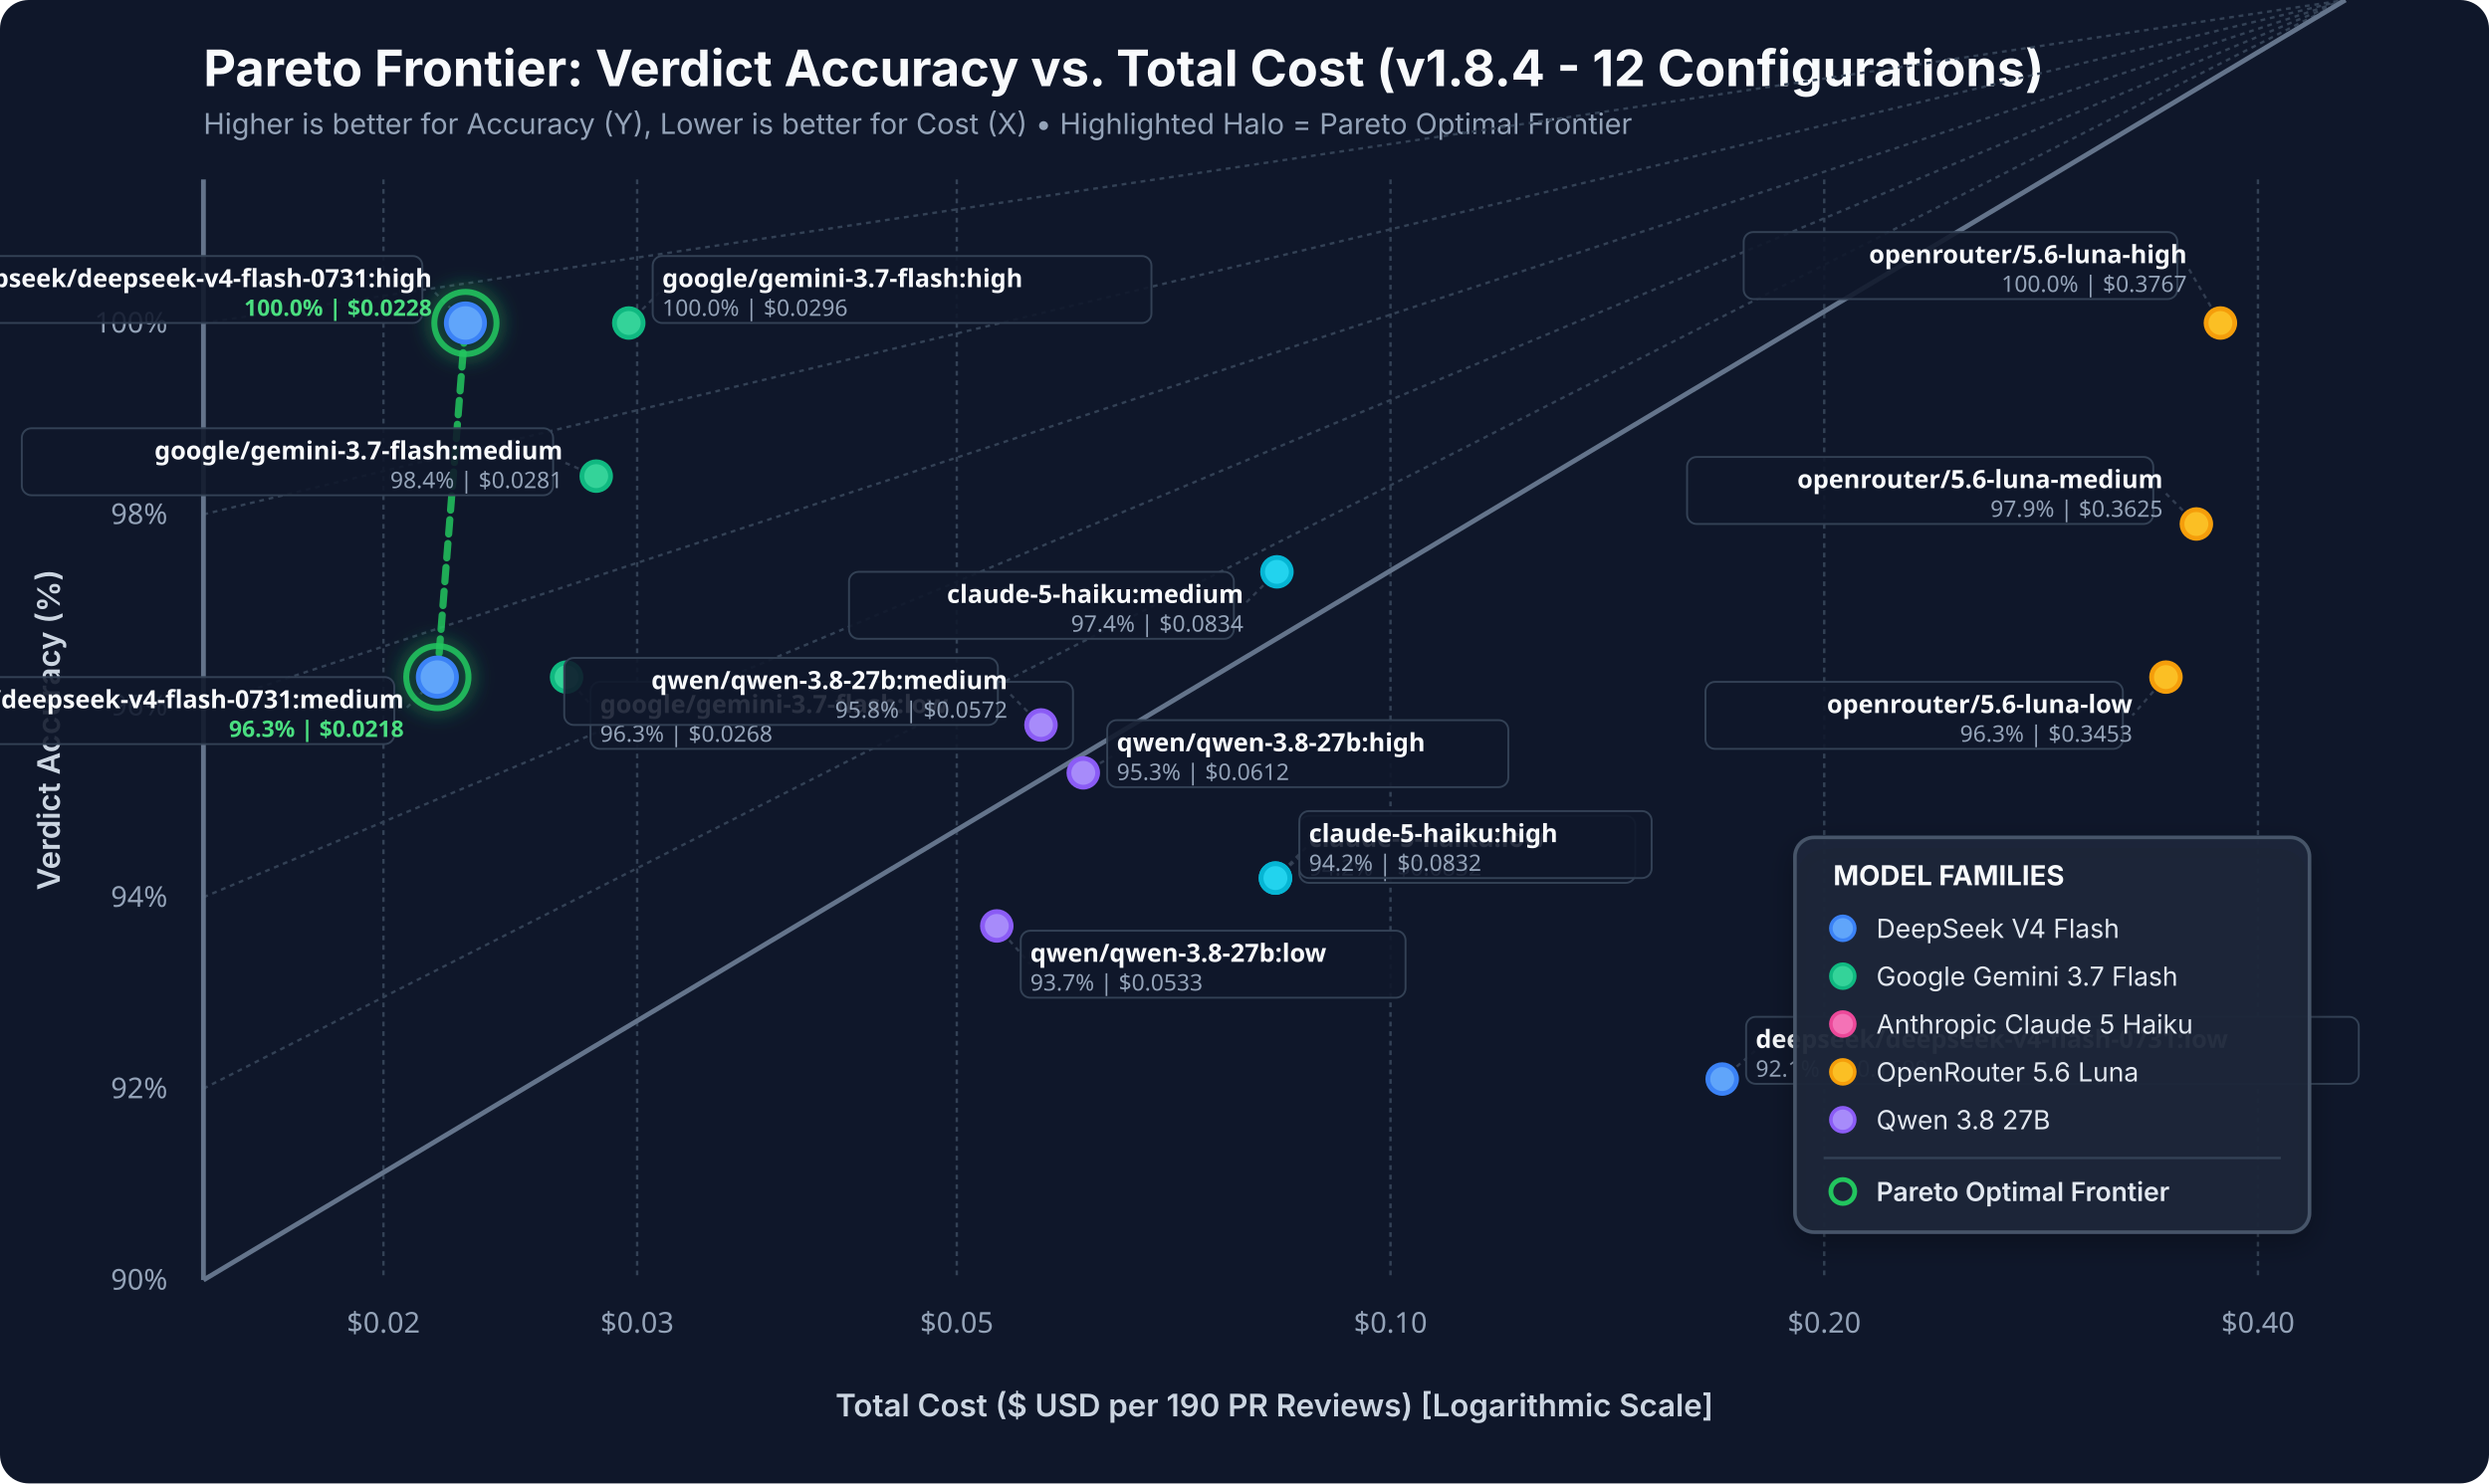
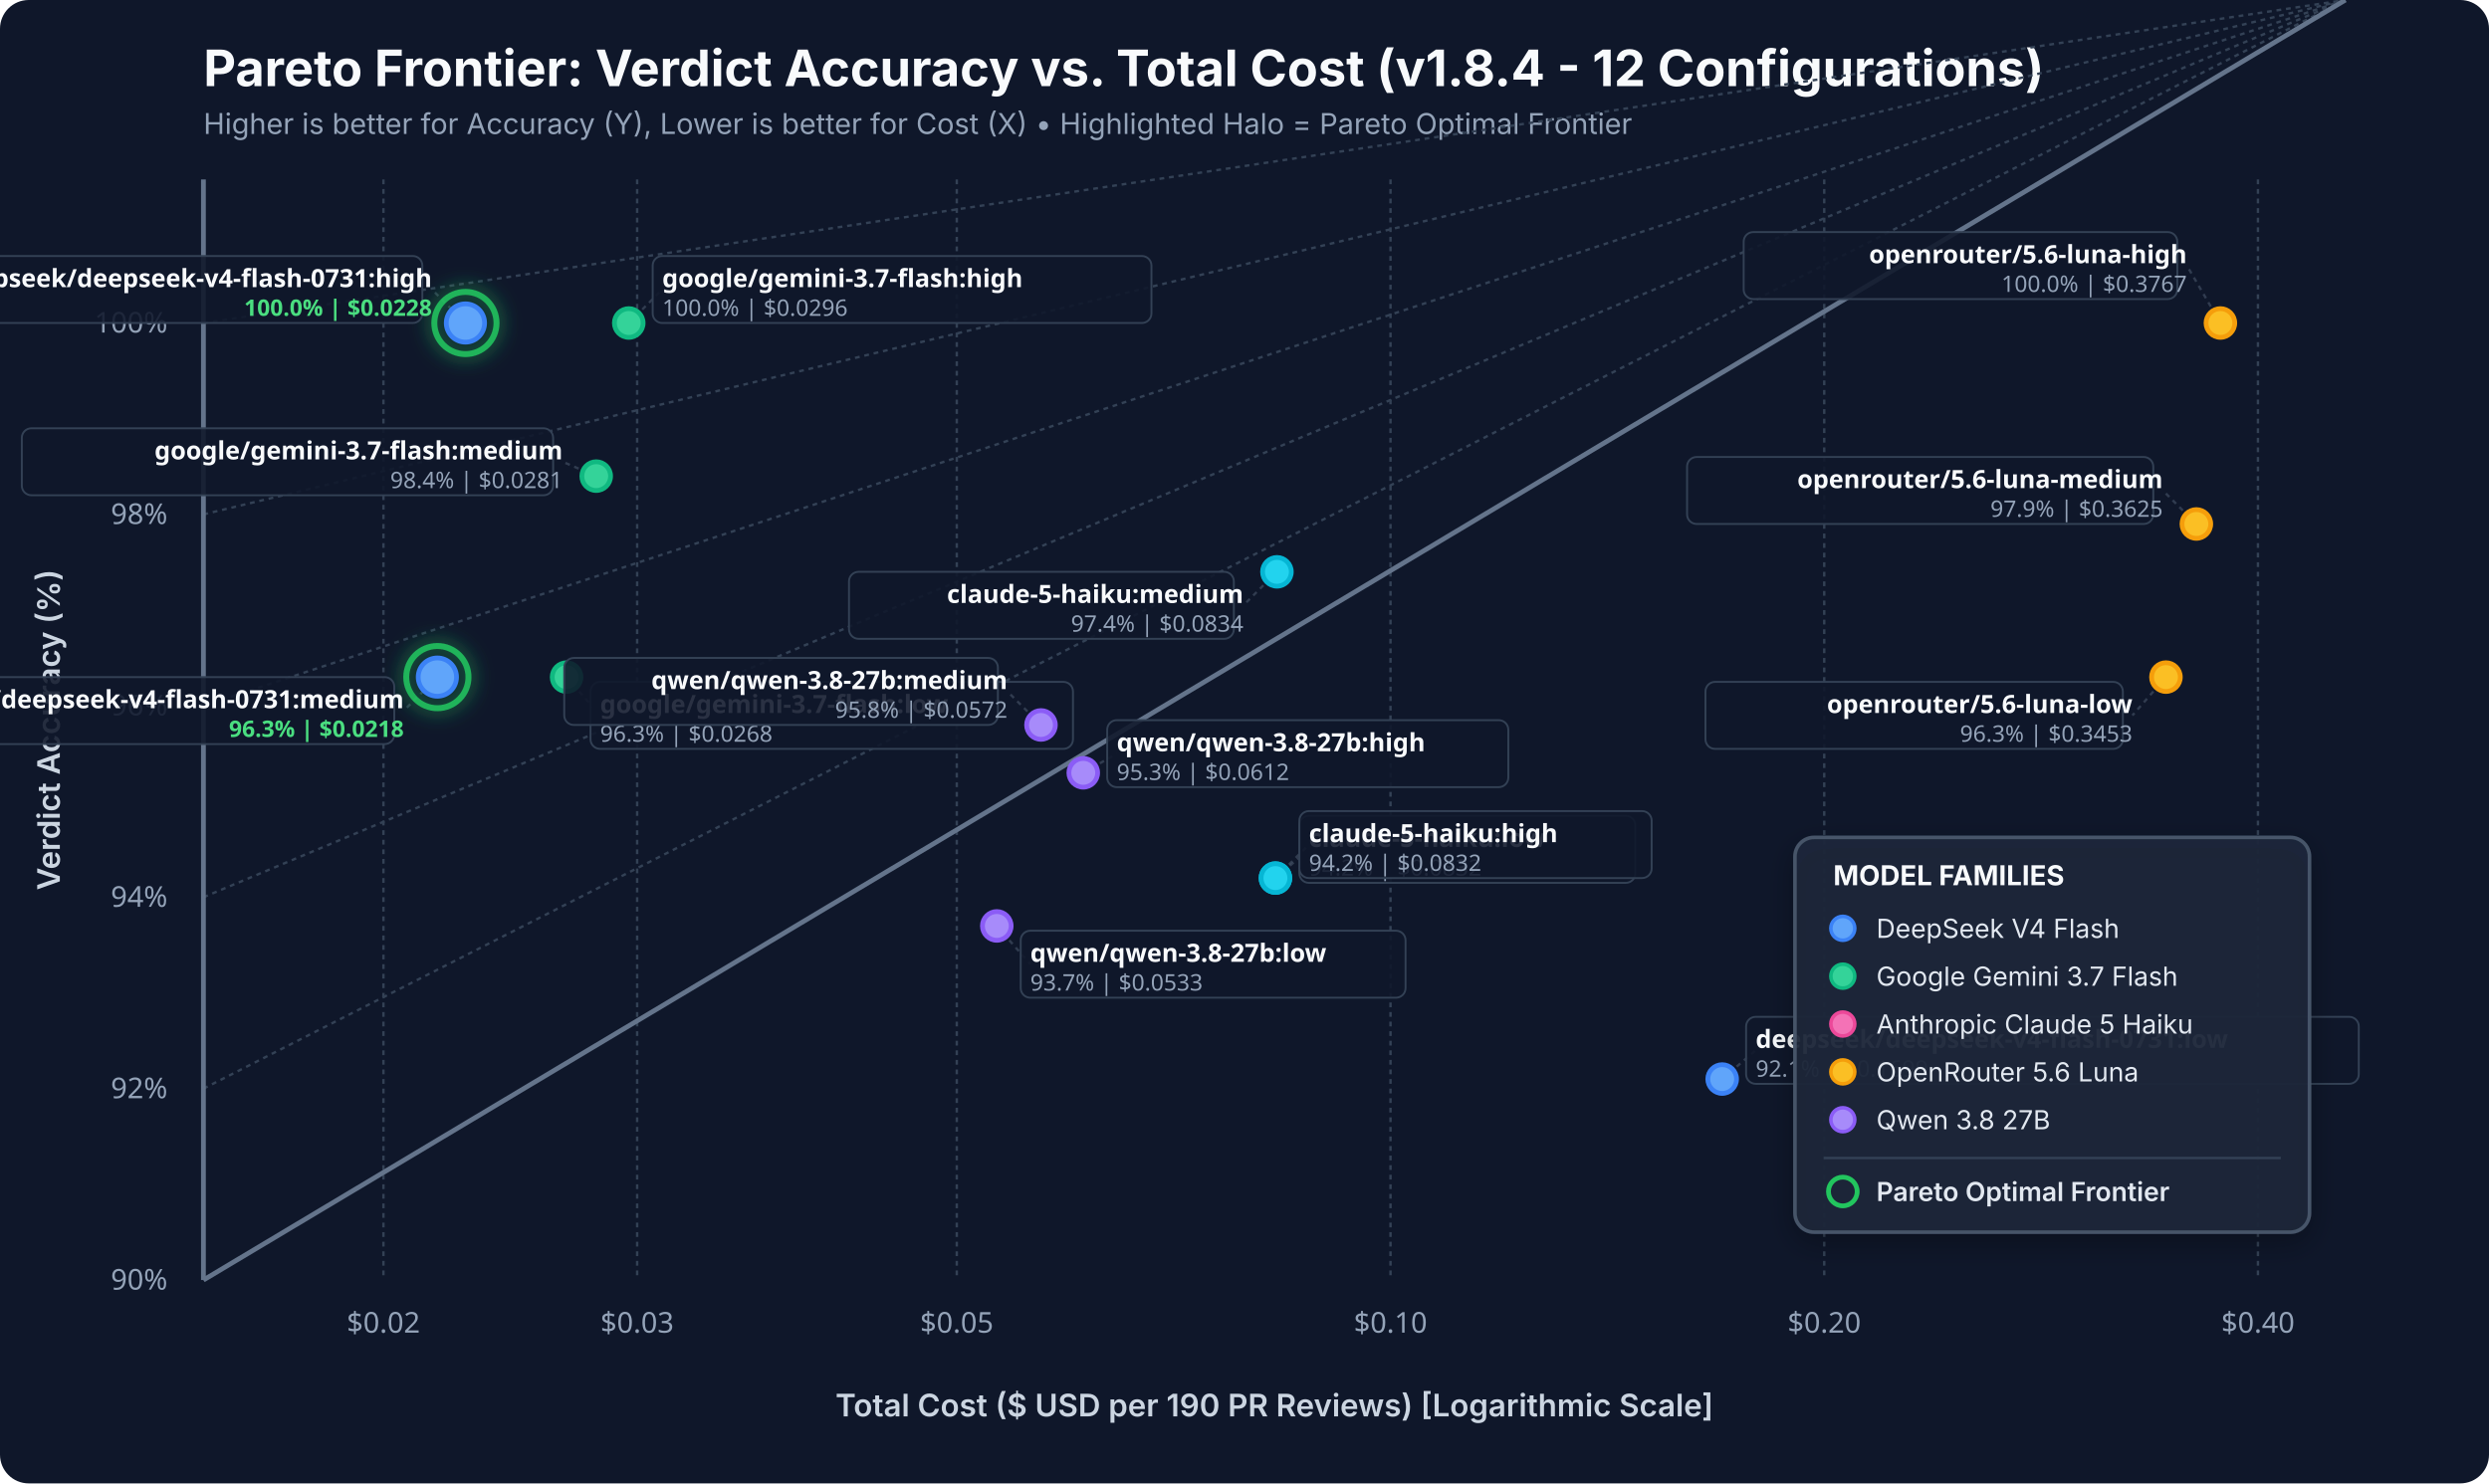
<svg xmlns="http://www.w3.org/2000/svg" viewBox="0 0 1040 620" width="1040" height="620">
  <style>
    .bg { fill: #0f172a; }
    .title { fill: #f8fafc; font-family: system-ui, -apple-system, sans-serif; font-size: 21px; font-weight: 700; }
    .subtitle { fill: #94a3b8; font-family: system-ui, -apple-system, sans-serif; font-size: 12px; }
    .axis-label { fill: #cbd5e1; font-family: system-ui, -apple-system, sans-serif; font-size: 13px; font-weight: 600; }
    .legend-title { fill: #f8fafc; font-family: system-ui, -apple-system, sans-serif; font-size: 11.5px; font-weight: 700; }
    .legend-text { fill: #e2e8f0; font-family: system-ui, -apple-system, sans-serif; font-size: 11px; }
  </style>
  <rect width="1040" height="620" rx="12" class="bg" />
  <text x="85" y="36" class="title">Pareto Frontier: Verdict Accuracy vs. Total Cost (v1.8.4 - 12 Configurations)</text>
  <text x="85" y="56" class="subtitle">Higher is better for Accuracy (Y), Lower is better for Cost (X) • Highlighted Halo = Pareto Optimal Frontier</text>
  <line x1="160.215" y1="75" x2="160.215" y2="535" stroke="#334155" stroke-dasharray="2,2" stroke-width="1" />
  <text x="160.215" y="557" fill="#94a3b8" font-size="12" font-family="system-ui, sans-serif" text-anchor="middle">$0.02</text>
  <line x1="266.225" y1="75" x2="266.225" y2="535" stroke="#334155" stroke-dasharray="2,2" stroke-width="1" />
  <text x="266.225" y="557" fill="#94a3b8" font-size="12" font-family="system-ui, sans-serif" text-anchor="middle">$0.03</text>
  <line x1="399.782" y1="75" x2="399.782" y2="535" stroke="#334155" stroke-dasharray="2,2" stroke-width="1" />
  <text x="399.782" y="557" fill="#94a3b8" font-size="12" font-family="system-ui, sans-serif" text-anchor="middle">$0.05</text>
  <line x1="581.008" y1="75" x2="581.008" y2="535" stroke="#334155" stroke-dasharray="2,2" stroke-width="1" />
  <text x="581.008" y="557" fill="#94a3b8" font-size="12" font-family="system-ui, sans-serif" text-anchor="middle">$0.10</text>
  <line x1="762.233" y1="75" x2="762.233" y2="535" stroke="#334155" stroke-dasharray="2,2" stroke-width="1" />
  <text x="762.233" y="557" fill="#94a3b8" font-size="12" font-family="system-ui, sans-serif" text-anchor="middle">$0.20</text>
  <line x1="943.459" y1="75" x2="943.459" y2="535" stroke="#334155" stroke-dasharray="2,2" stroke-width="1" />
  <text x="943.459" y="557" fill="#94a3b8" font-size="12" font-family="system-ui, sans-serif" text-anchor="middle">$0.40</text>
  <line x1="85" y1="535" x2="980" stroke="#334155" stroke-dasharray="2,2" stroke-width="1" />
  <text x="70" y="539" fill="#94a3b8" font-size="12" font-family="system-ui, sans-serif" text-anchor="end">90%</text>
  <line x1="85" y1="455" x2="980" stroke="#334155" stroke-dasharray="2,2" stroke-width="1" />
  <text x="70" y="459" fill="#94a3b8" font-size="12" font-family="system-ui, sans-serif" text-anchor="end">92%</text>
  <line x1="85" y1="375" x2="980" stroke="#334155" stroke-dasharray="2,2" stroke-width="1" />
  <text x="70" y="379" fill="#94a3b8" font-size="12" font-family="system-ui, sans-serif" text-anchor="end">94%</text>
  <line x1="85" y1="295" x2="980" stroke="#334155" stroke-dasharray="2,2" stroke-width="1" />
  <text x="70" y="299" fill="#94a3b8" font-size="12" font-family="system-ui, sans-serif" text-anchor="end">96%</text>
  <line x1="85" y1="215" x2="980" stroke="#334155" stroke-dasharray="2,2" stroke-width="1" />
  <text x="70" y="219" fill="#94a3b8" font-size="12" font-family="system-ui, sans-serif" text-anchor="end">98%</text>
  <line x1="85" y1="135" x2="980" stroke="#334155" stroke-dasharray="2,2" stroke-width="1" />
  <text x="70" y="139" fill="#94a3b8" font-size="12" font-family="system-ui, sans-serif" text-anchor="end">100%</text>
  <line x1="85" y1="535" x2="980" stroke="#64748b" stroke-width="2" />
  <line x1="85" y1="75" x2="85" y2="535" stroke="#64748b" stroke-width="2" />
  <text x="532.5" y="592" text-anchor="middle" class="axis-label">Total Cost ($ USD per 190 PR Reviews) [Logarithmic Scale]</text>
  <text x="25" y="305" text-anchor="middle" transform="rotate(-90 25 305)" class="axis-label">Verdict Accuracy (%)</text>
-   <path d="M 182.7 283.0 L 194.5 135.0" fill="none" stroke="#22c55e" stroke-width="3" stroke-dasharray="6,4" opacity="0.85" stroke-linecap="round" />
  <g class="model-point" data-model="deepseek/deepseek-v4-flash-0731:low">
    <line x1="719.588" y1="451" x2="733.588" y2="439" stroke="#475569" stroke-width="1" stroke-dasharray="2,2" opacity="0.6" />
    <circle cx="719.588" cy="451" r="6" fill="#60a5fa" stroke="#3b82f6" stroke-width="2" />
    <g transform="translate(0, 0)">
      <rect x="729.588" y="425" width="256" height="28" rx="4" fill="#0f172a" fill-opacity="0.88" stroke="#334155" stroke-width="0.8" />
      <text x="733.588" y="438" fill="#f8fafc" font-size="10.5" font-weight="600" font-family="system-ui, sans-serif" text-anchor="start">
            deepseek/deepseek-v4-flash-0731:low
          </text>
      <text x="733.588" y="450" fill="#94a3b8" font-size="9.5" font-weight="400" font-family="system-ui, sans-serif" text-anchor="start">
            92.1% | $0.1699
          </text>
    </g>
  </g>
  <g class="model-point" data-model="deepseek/deepseek-v4-flash-0731:medium">
    <line x1="182.747" y1="283" x2="168.747" y2="297" stroke="#475569" stroke-width="1" stroke-dasharray="2,2" opacity="0.6" />
    <circle cx="182.747" cy="283" r="13" fill="none" stroke="#22c55e" stroke-width="2.5" opacity="0.9" filter="drop-shadow(0 0 4px #22c55e)" />
    <circle cx="182.747" cy="283" r="8" fill="#60a5fa" stroke="#3b82f6" stroke-width="2" />
    <g transform="translate(0, 0)">
      <rect x="-111.653" y="283" width="276.4" height="28" rx="4" fill="#0f172a" fill-opacity="0.88" stroke="#334155" stroke-width="0.8" />
      <text x="168.747" y="296" fill="#f8fafc" font-size="10.5" font-weight="600" font-family="system-ui, sans-serif" text-anchor="end">
            deepseek/deepseek-v4-flash-0731:medium
          </text>
      <text x="168.747" y="308" fill="#4ade80" font-size="9.5" font-weight="600" font-family="system-ui, sans-serif" text-anchor="end">
            96.3% | $0.0218
          </text>
    </g>
  </g>
  <g class="model-point" data-model="deepseek/deepseek-v4-flash-0731:high">
    <line x1="194.473" y1="135" x2="180.473" y2="121" stroke="#475569" stroke-width="1" stroke-dasharray="2,2" opacity="0.6" />
    <circle cx="194.473" cy="135" r="13" fill="none" stroke="#22c55e" stroke-width="2.5" opacity="0.9" filter="drop-shadow(0 0 4px #22c55e)" />
    <circle cx="194.473" cy="135" r="8" fill="#60a5fa" stroke="#3b82f6" stroke-width="2" />
    <g transform="translate(0, 0)">
      <rect x="-86.327" y="107" width="262.8" height="28" rx="4" fill="#0f172a" fill-opacity="0.88" stroke="#334155" stroke-width="0.8" />
      <text x="180.473" y="120" fill="#f8fafc" font-size="10.5" font-weight="600" font-family="system-ui, sans-serif" text-anchor="end">
            deepseek/deepseek-v4-flash-0731:high
          </text>
      <text x="180.473" y="132" fill="#4ade80" font-size="9.5" font-weight="600" font-family="system-ui, sans-serif" text-anchor="end">
            100.0% | $0.0228
          </text>
    </g>
  </g>
  <g class="model-point" data-model="google/gemini-3.7-flash:low">
    <line x1="236.735" y1="283" x2="250.735" y2="299" stroke="#475569" stroke-width="1" stroke-dasharray="2,2" opacity="0.6" />
    <circle cx="236.735" cy="283" r="6" fill="#34d399" stroke="#10b981" stroke-width="2" />
    <g transform="translate(0, 0)">
      <rect x="246.735" y="285" width="201.6" height="28" rx="4" fill="#0f172a" fill-opacity="0.88" stroke="#334155" stroke-width="0.8" />
      <text x="250.735" y="298" fill="#f8fafc" font-size="10.5" font-weight="600" font-family="system-ui, sans-serif" text-anchor="start">
            google/gemini-3.7-flash:low
          </text>
      <text x="250.735" y="310" fill="#94a3b8" font-size="9.5" font-weight="400" font-family="system-ui, sans-serif" text-anchor="start">
            96.3% | $0.0268
          </text>
    </g>
  </g>
  <g class="model-point" data-model="google/gemini-3.7-flash:medium">
    <line x1="249.119" y1="199" x2="235.119" y2="193" stroke="#475569" stroke-width="1" stroke-dasharray="2,2" opacity="0.6" />
    <circle cx="249.119" cy="199" r="6" fill="#34d399" stroke="#10b981" stroke-width="2" />
    <g transform="translate(0, 0)">
      <rect x="9.119" y="179" width="222" height="28" rx="4" fill="#0f172a" fill-opacity="0.88" stroke="#334155" stroke-width="0.8" />
      <text x="235.119" y="192" fill="#f8fafc" font-size="10.5" font-weight="600" font-family="system-ui, sans-serif" text-anchor="end">
            google/gemini-3.7-flash:medium
          </text>
      <text x="235.119" y="204" fill="#94a3b8" font-size="9.5" font-weight="400" font-family="system-ui, sans-serif" text-anchor="end">
            98.4% | $0.0281
          </text>
    </g>
  </g>
  <g class="model-point" data-model="google/gemini-3.7-flash:high">
    <line x1="262.716" y1="135" x2="276.716" y2="121" stroke="#475569" stroke-width="1" stroke-dasharray="2,2" opacity="0.6" />
    <circle cx="262.716" cy="135" r="6" fill="#34d399" stroke="#10b981" stroke-width="2" />
    <g transform="translate(0, 0)">
      <rect x="272.716" y="107" width="208.4" height="28" rx="4" fill="#0f172a" fill-opacity="0.88" stroke="#334155" stroke-width="0.8" />
      <text x="276.716" y="120" fill="#f8fafc" font-size="10.5" font-weight="600" font-family="system-ui, sans-serif" text-anchor="start">
            google/gemini-3.7-flash:high
          </text>
      <text x="276.716" y="132" fill="#94a3b8" font-size="9.5" font-weight="400" font-family="system-ui, sans-serif" text-anchor="start">
            100.0% | $0.0296
          </text>
    </g>
  </g>
  <g class="model-point" data-model="claude-5-haiku:low">
    <line x1="532.921" y1="367" x2="546.921" y2="355" stroke="#475569" stroke-width="1" stroke-dasharray="2,2" opacity="0.6" />
    <circle cx="532.921" cy="367" r="6" fill="#22d3ee" stroke="#06b6d4" stroke-width="2" />
    <g transform="translate(0, 0)">
      <rect x="542.921" y="341" width="140.4" height="28" rx="4" fill="#0f172a" fill-opacity="0.88" stroke="#334155" stroke-width="0.8" />
      <text x="546.921" y="354" fill="#f8fafc" font-size="10.5" font-weight="600" font-family="system-ui, sans-serif" text-anchor="start">
            claude-5-haiku:low
          </text>
      <text x="546.921" y="366" fill="#94a3b8" font-size="9.5" font-weight="400" font-family="system-ui, sans-serif" text-anchor="start">
            94.2% | $0.0832
          </text>
    </g>
  </g>
  <g class="model-point" data-model="claude-5-haiku:medium">
    <line x1="533.548" y1="239" x2="519.548" y2="253" stroke="#475569" stroke-width="1" stroke-dasharray="2,2" opacity="0.6" />
    <circle cx="533.548" cy="239" r="6" fill="#22d3ee" stroke="#06b6d4" stroke-width="2" />
    <g transform="translate(0, 0)">
      <rect x="354.748" y="239" width="160.8" height="28" rx="4" fill="#0f172a" fill-opacity="0.88" stroke="#334155" stroke-width="0.8" />
      <text x="519.548" y="252" fill="#f8fafc" font-size="10.5" font-weight="600" font-family="system-ui, sans-serif" text-anchor="end">
            claude-5-haiku:medium
          </text>
      <text x="519.548" y="264" fill="#94a3b8" font-size="9.5" font-weight="400" font-family="system-ui, sans-serif" text-anchor="end">
            97.4% | $0.0834
          </text>
    </g>
  </g>
  <g class="model-point" data-model="claude-5-haiku:high">
    <line x1="532.921" y1="367" x2="546.921" y2="353" stroke="#475569" stroke-width="1" stroke-dasharray="2,2" opacity="0.6" />
    <circle cx="532.921" cy="367" r="6" fill="#22d3ee" stroke="#06b6d4" stroke-width="2" />
    <g transform="translate(0, 0)">
      <rect x="542.921" y="339" width="147.2" height="28" rx="4" fill="#0f172a" fill-opacity="0.88" stroke="#334155" stroke-width="0.8" />
      <text x="546.921" y="352" fill="#f8fafc" font-size="10.5" font-weight="600" font-family="system-ui, sans-serif" text-anchor="start">
            claude-5-haiku:high
          </text>
      <text x="546.921" y="364" fill="#94a3b8" font-size="9.5" font-weight="400" font-family="system-ui, sans-serif" text-anchor="start">
            94.2% | $0.0832
          </text>
    </g>
  </g>
  <g class="model-point" data-model="openrouter/5.6-luna-low">
    <line x1="905.012" y1="283" x2="891.012" y2="299" stroke="#475569" stroke-width="1" stroke-dasharray="2,2" opacity="0.6" />
    <circle cx="905.012" cy="283" r="6" fill="#fbbf24" stroke="#f59e0b" stroke-width="2" />
    <g transform="translate(0, 0)">
      <rect x="712.612" y="285" width="174.4" height="28" rx="4" fill="#0f172a" fill-opacity="0.88" stroke="#334155" stroke-width="0.8" />
      <text x="891.012" y="298" fill="#f8fafc" font-size="10.5" font-weight="600" font-family="system-ui, sans-serif" text-anchor="end">
            openrouter/5.6-luna-low
          </text>
      <text x="891.012" y="310" fill="#94a3b8" font-size="9.5" font-weight="400" font-family="system-ui, sans-serif" text-anchor="end">
            96.3% | $0.3453
          </text>
    </g>
  </g>
  <g class="model-point" data-model="openrouter/5.6-luna-medium">
    <line x1="917.721" y1="219" x2="903.721" y2="205" stroke="#475569" stroke-width="1" stroke-dasharray="2,2" opacity="0.6" />
    <circle cx="917.721" cy="219" r="6" fill="#fbbf24" stroke="#f59e0b" stroke-width="2" />
    <g transform="translate(0, 0)">
      <rect x="704.921" y="191" width="194.8" height="28" rx="4" fill="#0f172a" fill-opacity="0.88" stroke="#334155" stroke-width="0.8" />
      <text x="903.721" y="204" fill="#f8fafc" font-size="10.5" font-weight="600" font-family="system-ui, sans-serif" text-anchor="end">
            openrouter/5.6-luna-medium
          </text>
      <text x="903.721" y="216" fill="#94a3b8" font-size="9.5" font-weight="400" font-family="system-ui, sans-serif" text-anchor="end">
            97.9% | $0.3625
          </text>
    </g>
  </g>
  <g class="model-point" data-model="openrouter/5.6-luna-high">
    <line x1="927.768" y1="135" x2="913.768" y2="111" stroke="#475569" stroke-width="1" stroke-dasharray="2,2" opacity="0.6" />
    <circle cx="927.768" cy="135" r="6" fill="#fbbf24" stroke="#f59e0b" stroke-width="2" />
    <g transform="translate(0, 0)">
      <rect x="728.568" y="97" width="181.2" height="28" rx="4" fill="#0f172a" fill-opacity="0.88" stroke="#334155" stroke-width="0.8" />
      <text x="913.768" y="110" fill="#f8fafc" font-size="10.5" font-weight="600" font-family="system-ui, sans-serif" text-anchor="end">
            openrouter/5.6-luna-high
          </text>
      <text x="913.768" y="122" fill="#94a3b8" font-size="9.5" font-weight="400" font-family="system-ui, sans-serif" text-anchor="end">
            100.0% | $0.3767
          </text>
    </g>
  </g>
  <g class="model-point" data-model="qwen/qwen-3.8-27b:low">
    <line x1="416.493" y1="387" x2="430.493" y2="403" stroke="#475569" stroke-width="1" stroke-dasharray="2,2" opacity="0.6" />
    <circle cx="416.493" cy="387" r="6" fill="#a78bfa" stroke="#8b5cf6" stroke-width="2" />
    <g transform="translate(0, 0)">
      <rect x="426.493" y="389" width="160.8" height="28" rx="4" fill="#0f172a" fill-opacity="0.88" stroke="#334155" stroke-width="0.8" />
      <text x="430.493" y="402" fill="#f8fafc" font-size="10.5" font-weight="600" font-family="system-ui, sans-serif" text-anchor="start">
            qwen/qwen-3.8-27b:low
          </text>
      <text x="430.493" y="414" fill="#94a3b8" font-size="9.5" font-weight="400" font-family="system-ui, sans-serif" text-anchor="start">
            93.7% | $0.0533
          </text>
    </g>
  </g>
  <g class="model-point" data-model="qwen/qwen-3.8-27b:medium">
    <line x1="434.956" y1="303" x2="420.956" y2="289" stroke="#475569" stroke-width="1" stroke-dasharray="2,2" opacity="0.6" />
    <circle cx="434.956" cy="303" r="6" fill="#a78bfa" stroke="#8b5cf6" stroke-width="2" />
    <g transform="translate(0, 0)">
      <rect x="235.756" y="275" width="181.2" height="28" rx="4" fill="#0f172a" fill-opacity="0.88" stroke="#334155" stroke-width="0.8" />
      <text x="420.956" y="288" fill="#f8fafc" font-size="10.5" font-weight="600" font-family="system-ui, sans-serif" text-anchor="end">
            qwen/qwen-3.8-27b:medium
          </text>
      <text x="420.956" y="300" fill="#94a3b8" font-size="9.5" font-weight="400" font-family="system-ui, sans-serif" text-anchor="end">
            95.8% | $0.0572
          </text>
    </g>
  </g>
  <g class="model-point" data-model="qwen/qwen-3.8-27b:high">
    <line x1="452.628" y1="323" x2="466.628" y2="315" stroke="#475569" stroke-width="1" stroke-dasharray="2,2" opacity="0.6" />
    <circle cx="452.628" cy="323" r="6" fill="#a78bfa" stroke="#8b5cf6" stroke-width="2" />
    <g transform="translate(0, 0)">
      <rect x="462.628" y="301" width="167.6" height="28" rx="4" fill="#0f172a" fill-opacity="0.88" stroke="#334155" stroke-width="0.8" />
      <text x="466.628" y="314" fill="#f8fafc" font-size="10.5" font-weight="600" font-family="system-ui, sans-serif" text-anchor="start">
            qwen/qwen-3.8-27b:high
          </text>
      <text x="466.628" y="326" fill="#94a3b8" font-size="9.5" font-weight="400" font-family="system-ui, sans-serif" text-anchor="start">
            95.3% | $0.0612
          </text>
    </g>
  </g>
  <g transform="translate(750, 350)">
    <rect width="215" height="165" rx="8" fill="#1e293b" fill-opacity="0.94" stroke="#475569" stroke-width="1.5" filter="drop-shadow(0 4px 6px rgba(0,0,0,0.3))" />
    <text x="16" y="20" class="legend-title">MODEL FAMILIES</text>
    <circle cx="20" cy="38" r="5" fill="#60a5fa" stroke="#3b82f6" stroke-width="1.5" />
    <text x="34" y="42" class="legend-text">DeepSeek V4 Flash</text>
    <circle cx="20" cy="58" r="5" fill="#34d399" stroke="#10b981" stroke-width="1.5" />
    <text x="34" y="62" class="legend-text">Google Gemini 3.7 Flash</text>
    <circle cx="20" cy="78" r="5" fill="#f472b6" stroke="#ec4899" stroke-width="1.5" />
    <text x="34" y="82" class="legend-text">Anthropic Claude 5 Haiku</text>
    <circle cx="20" cy="98" r="5" fill="#fbbf24" stroke="#f59e0b" stroke-width="1.5" />
    <text x="34" y="102" class="legend-text">OpenRouter 5.6 Luna</text>
    <circle cx="20" cy="118" r="5" fill="#a78bfa" stroke="#8b5cf6" stroke-width="1.5" />
    <text x="34" y="122" class="legend-text">Qwen 3.8 27B</text>
    <line x1="12" y1="134" x2="203" y2="134" stroke="#334155" stroke-width="1" />
-     <circle cx="20" cy="148" r="5" fill="none" stroke="#22c55e" stroke-width="2" />
+     <circle cx="20" cy="148" r="6" fill="none" stroke="#22c55e" stroke-width="2" />
    <text x="34" y="152" class="legend-text" font-weight="600" fill="#4ade80">Pareto Optimal Frontier</text>
  </g>
</svg>
